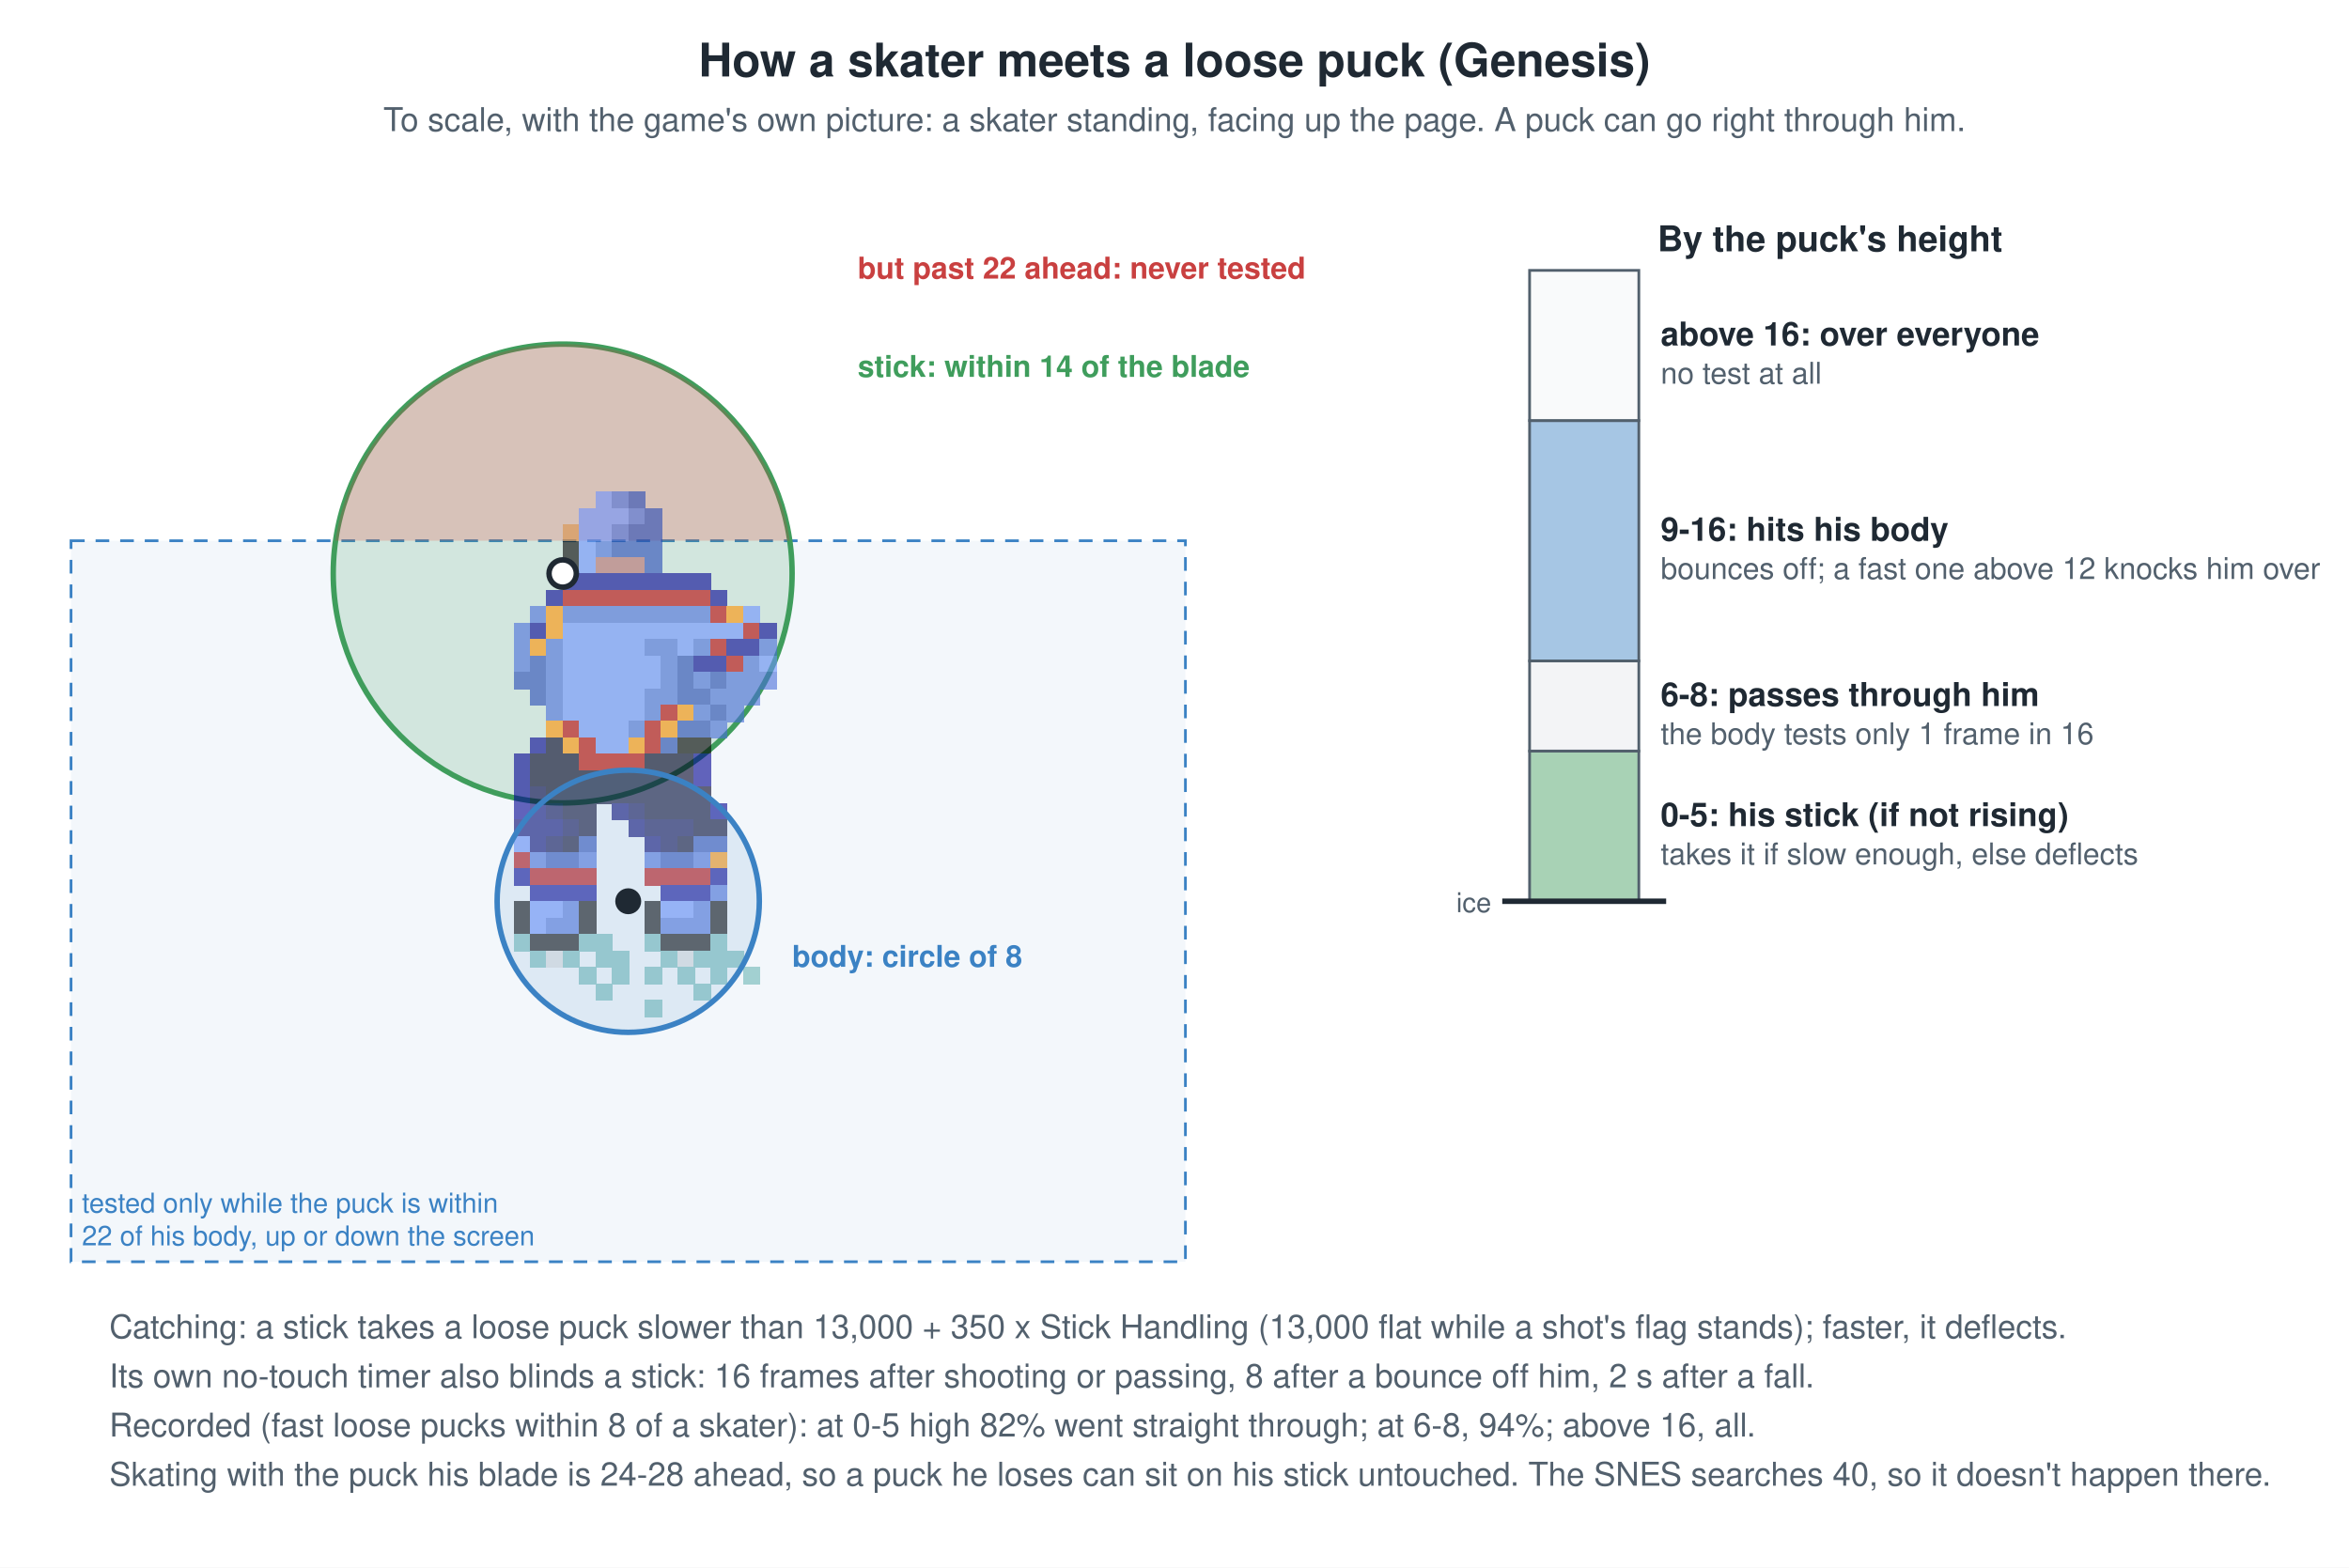
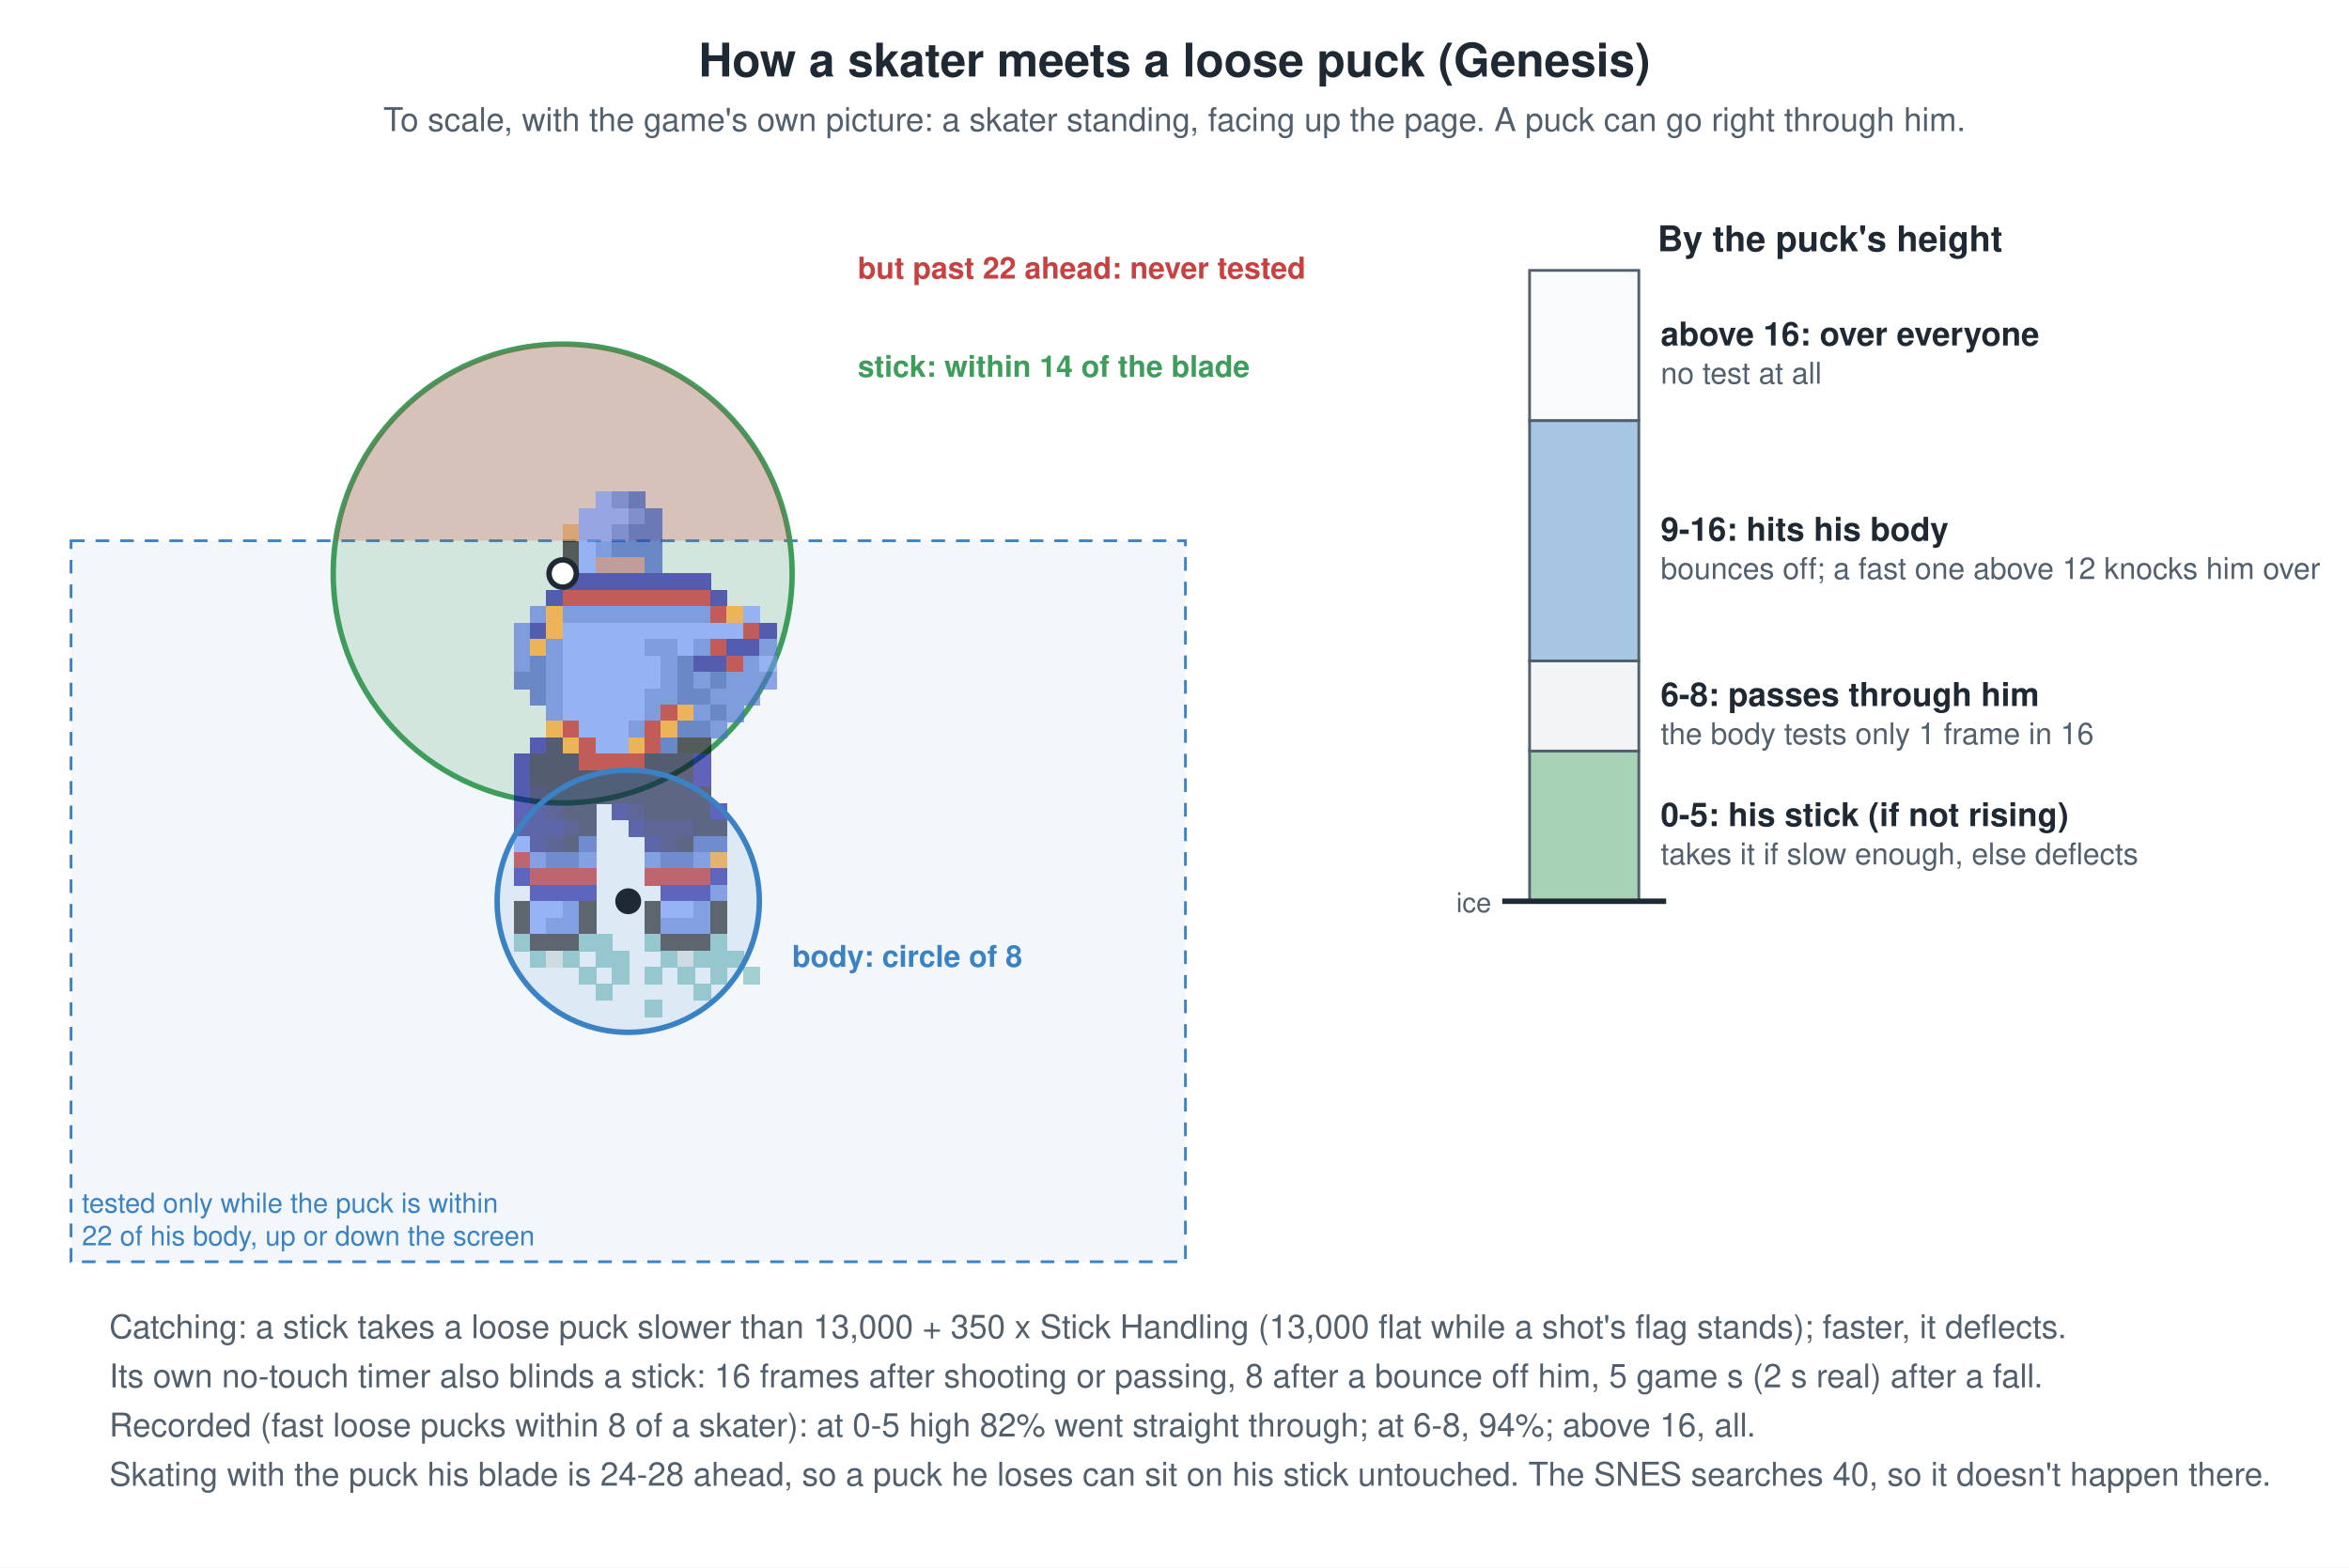
<svg xmlns="http://www.w3.org/2000/svg" width="860" height="574" viewBox="0 0 860 574" font-family="Segoe UI, Helvetica, Arial, sans-serif">
  <rect width="860" height="574" fill="#ffffff" />
  <defs>
    <marker id="arr" viewBox="0 0 10 10" refX="9" refY="5" markerWidth="7" markerHeight="7" orient="auto-start-reverse">
      <path d="M0,0 L10,5 L0,10 z" fill="#1f2933" />
    </marker>
  </defs>
  <text x="430.0" y="28.0" font-size="17" fill="#1f2933" text-anchor="middle" font-weight="bold">How a skater meets a loose puck (Genesis)</text>
  <text x="430.0" y="48.0" font-size="12" fill="#52606d" text-anchor="middle" font-weight="normal">To scale, with the game's own picture: a skater standing, facing up the page. A puck can go right through him.</text>
  <rect x="26" y="198" width="408" height="264" fill="#3b82c4" fill-opacity="0.06" stroke="#3b82c4" stroke-dasharray="5 4" />
  <text x="30.0" y="444.0" font-size="10" fill="#3b82c4" text-anchor="start" font-weight="normal">tested only while the puck is within</text>
  <text x="30.0" y="456.0" font-size="10" fill="#3b82c4" text-anchor="start" font-weight="normal">22 of his body, up or down the screen</text>
  <circle cx="206.0" cy="210.0" r="84.0" fill="#3f9d5c" fill-opacity="0.18" stroke="#3f9d5c" stroke-width="2" />
  <defs>
    <clipPath id="above">
      <rect x="0" y="0" width="860" height="198.0" />
    </clipPath>
  </defs>
  <circle cx="206.0" cy="210.0" r="84" fill="#c94040" fill-opacity="0.25" clip-path="url(#above)" />
  <g opacity="0.6" shape-rendering="crispEdges">
    <rect x="218.0" y="180.0" width="6.4" height="6.4" fill="#6d91ff" />
    <rect x="224.0" y="180.0" width="6.4" height="6.4" fill="#486dda" />
    <rect x="230.0" y="180.0" width="6.4" height="6.4" fill="#2448b6" />
    <rect x="212.0" y="186.0" width="6.4" height="6.4" fill="#6d91ff" />
    <rect x="218.0" y="186.0" width="6.4" height="6.4" fill="#6d91ff" />
    <rect x="224.0" y="186.0" width="6.4" height="6.4" fill="#6d91ff" />
    <rect x="230.0" y="186.0" width="6.4" height="6.4" fill="#486dda" />
    <rect x="236.0" y="186.0" width="6.4" height="6.4" fill="#2448b6" />
    <rect x="206.0" y="192.0" width="6.4" height="6.4" fill="#da9148" />
    <rect x="212.0" y="192.0" width="6.4" height="6.4" fill="#6d91ff" />
    <rect x="218.0" y="192.0" width="6.4" height="6.4" fill="#6d91ff" />
    <rect x="224.0" y="192.0" width="6.4" height="6.4" fill="#486dda" />
    <rect x="230.0" y="192.0" width="6.4" height="6.4" fill="#2448b6" />
    <rect x="236.0" y="192.0" width="6.4" height="6.4" fill="#2448b6" />
    <rect x="206.0" y="198.0" width="6.4" height="6.4" fill="#000000" />
    <rect x="212.0" y="198.0" width="6.4" height="6.4" fill="#6d91ff" />
    <rect x="218.0" y="198.0" width="6.4" height="6.4" fill="#486dda" />
    <rect x="224.0" y="198.0" width="6.4" height="6.4" fill="#2448b6" />
    <rect x="230.0" y="198.0" width="6.4" height="6.4" fill="#2448b6" />
    <rect x="236.0" y="198.0" width="6.4" height="6.4" fill="#2448b6" />
    <rect x="206.0" y="204.0" width="6.4" height="6.4" fill="#000000" />
    <rect x="212.0" y="204.0" width="6.4" height="6.4" fill="#6d91ff" />
    <rect x="218.0" y="204.0" width="6.4" height="6.4" fill="#b66d6d" />
    <rect x="224.0" y="204.0" width="6.4" height="6.4" fill="#b66d6d" />
    <rect x="230.0" y="204.0" width="6.4" height="6.4" fill="#b66d6d" />
    <rect x="236.0" y="204.0" width="6.4" height="6.4" fill="#2448b6" />
    <rect x="206.0" y="210.0" width="6.4" height="6.4" fill="#000091" />
    <rect x="212.0" y="210.0" width="6.4" height="6.4" fill="#000091" />
    <rect x="218.0" y="210.0" width="6.4" height="6.4" fill="#000091" />
    <rect x="224.0" y="210.0" width="6.4" height="6.4" fill="#000091" />
    <rect x="230.0" y="210.0" width="6.4" height="6.4" fill="#000091" />
    <rect x="236.0" y="210.0" width="6.4" height="6.4" fill="#000091" />
    <rect x="242.0" y="210.0" width="6.4" height="6.4" fill="#000091" />
    <rect x="248.0" y="210.0" width="6.4" height="6.4" fill="#000091" />
    <rect x="254.0" y="210.0" width="6.4" height="6.4" fill="#000091" />
    <rect x="200.0" y="216.0" width="6.4" height="6.4" fill="#000091" />
    <rect x="206.0" y="216.0" width="6.4" height="6.4" fill="#b60000" />
    <rect x="212.0" y="216.0" width="6.4" height="6.4" fill="#b60000" />
    <rect x="218.0" y="216.0" width="6.4" height="6.4" fill="#b60000" />
    <rect x="224.0" y="216.0" width="6.4" height="6.4" fill="#b60000" />
    <rect x="230.0" y="216.0" width="6.4" height="6.4" fill="#b60000" />
    <rect x="236.0" y="216.0" width="6.4" height="6.4" fill="#b60000" />
    <rect x="242.0" y="216.0" width="6.4" height="6.4" fill="#b60000" />
    <rect x="248.0" y="216.0" width="6.4" height="6.4" fill="#b60000" />
    <rect x="254.0" y="216.0" width="6.4" height="6.4" fill="#b60000" />
    <rect x="260.0" y="216.0" width="6.4" height="6.4" fill="#000091" />
    <rect x="194.0" y="222.0" width="6.4" height="6.4" fill="#486dda" />
    <rect x="200.0" y="222.0" width="6.4" height="6.4" fill="#ff9100" />
    <rect x="206.0" y="222.0" width="6.4" height="6.4" fill="#486dda" />
    <rect x="212.0" y="222.0" width="6.4" height="6.4" fill="#486dda" />
    <rect x="218.0" y="222.0" width="6.4" height="6.4" fill="#486dda" />
    <rect x="224.0" y="222.0" width="6.4" height="6.4" fill="#486dda" />
    <rect x="230.0" y="222.0" width="6.4" height="6.4" fill="#486dda" />
    <rect x="236.0" y="222.0" width="6.4" height="6.4" fill="#486dda" />
    <rect x="242.0" y="222.0" width="6.4" height="6.4" fill="#486dda" />
    <rect x="248.0" y="222.0" width="6.4" height="6.4" fill="#486dda" />
    <rect x="254.0" y="222.0" width="6.4" height="6.4" fill="#486dda" />
    <rect x="260.0" y="222.0" width="6.4" height="6.4" fill="#b60000" />
    <rect x="266.0" y="222.0" width="6.4" height="6.4" fill="#ff9100" />
    <rect x="272.0" y="222.0" width="6.4" height="6.4" fill="#6d91ff" />
    <rect x="188.0" y="228.0" width="6.4" height="6.4" fill="#486dda" />
    <rect x="194.0" y="228.0" width="6.4" height="6.4" fill="#000091" />
    <rect x="200.0" y="228.0" width="6.4" height="6.4" fill="#ff9100" />
    <rect x="206.0" y="228.0" width="6.4" height="6.4" fill="#6d91ff" />
    <rect x="212.0" y="228.0" width="6.4" height="6.4" fill="#6d91ff" />
    <rect x="218.0" y="228.0" width="6.4" height="6.4" fill="#6d91ff" />
    <rect x="224.0" y="228.0" width="6.4" height="6.4" fill="#6d91ff" />
    <rect x="230.0" y="228.0" width="6.4" height="6.4" fill="#6d91ff" />
    <rect x="236.0" y="228.0" width="6.4" height="6.4" fill="#6d91ff" />
    <rect x="242.0" y="228.0" width="6.4" height="6.4" fill="#6d91ff" />
    <rect x="248.0" y="228.0" width="6.4" height="6.4" fill="#6d91ff" />
    <rect x="254.0" y="228.0" width="6.4" height="6.4" fill="#6d91ff" />
    <rect x="260.0" y="228.0" width="6.4" height="6.4" fill="#6d91ff" />
    <rect x="266.0" y="228.0" width="6.4" height="6.4" fill="#6d91ff" />
    <rect x="272.0" y="228.0" width="6.4" height="6.4" fill="#b60000" />
    <rect x="278.0" y="228.0" width="6.4" height="6.4" fill="#000091" />
    <rect x="188.0" y="234.0" width="6.4" height="6.4" fill="#486dda" />
    <rect x="194.0" y="234.0" width="6.4" height="6.4" fill="#ff9100" />
    <rect x="200.0" y="234.0" width="6.4" height="6.4" fill="#486dda" />
    <rect x="206.0" y="234.0" width="6.4" height="6.4" fill="#6d91ff" />
    <rect x="212.0" y="234.0" width="6.4" height="6.4" fill="#6d91ff" />
    <rect x="218.0" y="234.0" width="6.4" height="6.4" fill="#6d91ff" />
    <rect x="224.0" y="234.0" width="6.4" height="6.4" fill="#6d91ff" />
    <rect x="230.0" y="234.0" width="6.4" height="6.4" fill="#6d91ff" />
    <rect x="236.0" y="234.0" width="6.4" height="6.4" fill="#486dda" />
    <rect x="242.0" y="234.0" width="6.4" height="6.4" fill="#486dda" />
    <rect x="248.0" y="234.0" width="6.4" height="6.4" fill="#6d91ff" />
    <rect x="254.0" y="234.0" width="6.4" height="6.4" fill="#486dda" />
    <rect x="260.0" y="234.0" width="6.4" height="6.4" fill="#b60000" />
    <rect x="266.0" y="234.0" width="6.4" height="6.4" fill="#000091" />
    <rect x="272.0" y="234.0" width="6.4" height="6.4" fill="#000091" />
    <rect x="278.0" y="234.0" width="6.4" height="6.4" fill="#486dda" />
    <rect x="188.0" y="240.0" width="6.4" height="6.4" fill="#486dda" />
    <rect x="194.0" y="240.0" width="6.4" height="6.4" fill="#2448b6" />
    <rect x="200.0" y="240.0" width="6.4" height="6.4" fill="#486dda" />
    <rect x="206.0" y="240.0" width="6.4" height="6.4" fill="#6d91ff" />
    <rect x="212.0" y="240.0" width="6.4" height="6.4" fill="#6d91ff" />
    <rect x="218.0" y="240.0" width="6.4" height="6.4" fill="#6d91ff" />
    <rect x="224.0" y="240.0" width="6.4" height="6.4" fill="#6d91ff" />
    <rect x="230.0" y="240.0" width="6.4" height="6.4" fill="#6d91ff" />
    <rect x="236.0" y="240.0" width="6.4" height="6.4" fill="#6d91ff" />
    <rect x="242.0" y="240.0" width="6.4" height="6.4" fill="#486dda" />
    <rect x="248.0" y="240.0" width="6.4" height="6.4" fill="#2448b6" />
    <rect x="254.0" y="240.0" width="6.4" height="6.4" fill="#000091" />
    <rect x="260.0" y="240.0" width="6.4" height="6.4" fill="#000091" />
    <rect x="266.0" y="240.0" width="6.4" height="6.4" fill="#b60000" />
    <rect x="272.0" y="240.0" width="6.4" height="6.4" fill="#486dda" />
    <rect x="278.0" y="240.0" width="6.4" height="6.4" fill="#6d91ff" />
    <rect x="188.0" y="246.0" width="6.4" height="6.4" fill="#2448b6" />
    <rect x="194.0" y="246.0" width="6.4" height="6.4" fill="#2448b6" />
    <rect x="200.0" y="246.0" width="6.4" height="6.4" fill="#486dda" />
    <rect x="206.0" y="246.0" width="6.4" height="6.4" fill="#6d91ff" />
    <rect x="212.0" y="246.0" width="6.4" height="6.4" fill="#6d91ff" />
    <rect x="218.0" y="246.0" width="6.4" height="6.4" fill="#6d91ff" />
    <rect x="224.0" y="246.0" width="6.4" height="6.4" fill="#6d91ff" />
    <rect x="230.0" y="246.0" width="6.4" height="6.4" fill="#6d91ff" />
    <rect x="236.0" y="246.0" width="6.4" height="6.4" fill="#6d91ff" />
    <rect x="242.0" y="246.0" width="6.4" height="6.4" fill="#486dda" />
    <rect x="248.0" y="246.0" width="6.4" height="6.4" fill="#2448b6" />
    <rect x="254.0" y="246.0" width="6.4" height="6.4" fill="#486dda" />
    <rect x="260.0" y="246.0" width="6.4" height="6.4" fill="#2448b6" />
    <rect x="266.0" y="246.0" width="6.4" height="6.4" fill="#486dda" />
    <rect x="272.0" y="246.0" width="6.4" height="6.4" fill="#486dda" />
    <rect x="278.0" y="246.0" width="6.4" height="6.4" fill="#486dda" />
    <rect x="194.0" y="252.0" width="6.4" height="6.4" fill="#2448b6" />
    <rect x="200.0" y="252.0" width="6.4" height="6.4" fill="#486dda" />
    <rect x="206.0" y="252.0" width="6.4" height="6.4" fill="#6d91ff" />
    <rect x="212.0" y="252.0" width="6.4" height="6.4" fill="#6d91ff" />
    <rect x="218.0" y="252.0" width="6.4" height="6.4" fill="#6d91ff" />
    <rect x="224.0" y="252.0" width="6.4" height="6.4" fill="#6d91ff" />
    <rect x="230.0" y="252.0" width="6.4" height="6.4" fill="#6d91ff" />
    <rect x="236.0" y="252.0" width="6.4" height="6.4" fill="#486dda" />
    <rect x="242.0" y="252.0" width="6.4" height="6.4" fill="#486dda" />
    <rect x="248.0" y="252.0" width="6.4" height="6.4" fill="#2448b6" />
    <rect x="254.0" y="252.0" width="6.4" height="6.4" fill="#2448b6" />
    <rect x="260.0" y="252.0" width="6.4" height="6.4" fill="#486dda" />
    <rect x="266.0" y="252.0" width="6.4" height="6.4" fill="#486dda" />
    <rect x="272.0" y="252.0" width="6.4" height="6.4" fill="#486dda" />
    <rect x="200.0" y="258.0" width="6.4" height="6.4" fill="#486dda" />
    <rect x="206.0" y="258.0" width="6.4" height="6.4" fill="#6d91ff" />
    <rect x="212.0" y="258.0" width="6.4" height="6.4" fill="#6d91ff" />
    <rect x="218.0" y="258.0" width="6.4" height="6.4" fill="#6d91ff" />
    <rect x="224.0" y="258.0" width="6.4" height="6.4" fill="#6d91ff" />
    <rect x="230.0" y="258.0" width="6.4" height="6.4" fill="#6d91ff" />
    <rect x="236.0" y="258.0" width="6.4" height="6.4" fill="#486dda" />
    <rect x="242.0" y="258.0" width="6.4" height="6.4" fill="#b60000" />
    <rect x="248.0" y="258.0" width="6.4" height="6.4" fill="#ff9100" />
    <rect x="254.0" y="258.0" width="6.4" height="6.4" fill="#486dda" />
    <rect x="260.0" y="258.0" width="6.4" height="6.4" fill="#2448b6" />
    <rect x="266.0" y="258.0" width="6.4" height="6.4" fill="#486dda" />
    <rect x="200.0" y="264.0" width="6.4" height="6.4" fill="#ff9100" />
    <rect x="206.0" y="264.0" width="6.4" height="6.4" fill="#b60000" />
    <rect x="212.0" y="264.0" width="6.4" height="6.4" fill="#6d91ff" />
    <rect x="218.0" y="264.0" width="6.4" height="6.4" fill="#6d91ff" />
    <rect x="224.0" y="264.0" width="6.4" height="6.4" fill="#6d91ff" />
    <rect x="230.0" y="264.0" width="6.4" height="6.4" fill="#486dda" />
    <rect x="236.0" y="264.0" width="6.4" height="6.4" fill="#b60000" />
    <rect x="242.0" y="264.0" width="6.4" height="6.4" fill="#ff9100" />
    <rect x="248.0" y="264.0" width="6.4" height="6.4" fill="#2448b6" />
    <rect x="254.0" y="264.0" width="6.4" height="6.4" fill="#2448b6" />
    <rect x="260.0" y="264.0" width="6.4" height="6.4" fill="#486dda" />
    <rect x="194.0" y="270.0" width="6.4" height="6.4" fill="#000091" />
    <rect x="200.0" y="270.0" width="6.4" height="6.4" fill="#000024" />
    <rect x="206.0" y="270.0" width="6.4" height="6.4" fill="#ff9100" />
    <rect x="212.0" y="270.0" width="6.4" height="6.4" fill="#b60000" />
    <rect x="218.0" y="270.0" width="6.4" height="6.4" fill="#6d91ff" />
    <rect x="224.0" y="270.0" width="6.4" height="6.4" fill="#6d91ff" />
    <rect x="230.0" y="270.0" width="6.4" height="6.4" fill="#ff9100" />
    <rect x="236.0" y="270.0" width="6.4" height="6.4" fill="#b60000" />
    <rect x="242.0" y="270.0" width="6.4" height="6.4" fill="#2448b6" />
    <rect x="248.0" y="270.0" width="6.4" height="6.4" fill="#000000" />
    <rect x="254.0" y="270.0" width="6.4" height="6.4" fill="#000000" />
    <rect x="188.0" y="276.0" width="6.4" height="6.4" fill="#000091" />
    <rect x="194.0" y="276.0" width="6.4" height="6.4" fill="#000024" />
    <rect x="200.0" y="276.0" width="6.4" height="6.4" fill="#000024" />
    <rect x="206.0" y="276.0" width="6.4" height="6.4" fill="#000024" />
    <rect x="212.0" y="276.0" width="6.4" height="6.4" fill="#b60000" />
    <rect x="218.0" y="276.0" width="6.4" height="6.4" fill="#b60000" />
    <rect x="224.0" y="276.0" width="6.4" height="6.4" fill="#b60000" />
    <rect x="230.0" y="276.0" width="6.4" height="6.4" fill="#b60000" />
    <rect x="236.0" y="276.0" width="6.4" height="6.4" fill="#000024" />
    <rect x="242.0" y="276.0" width="6.4" height="6.4" fill="#000024" />
    <rect x="248.0" y="276.0" width="6.4" height="6.4" fill="#000024" />
    <rect x="254.0" y="276.0" width="6.4" height="6.4" fill="#000091" />
    <rect x="188.0" y="282.0" width="6.4" height="6.4" fill="#000091" />
    <rect x="194.0" y="282.0" width="6.4" height="6.4" fill="#000024" />
    <rect x="200.0" y="282.0" width="6.4" height="6.4" fill="#000024" />
    <rect x="206.0" y="282.0" width="6.4" height="6.4" fill="#000024" />
    <rect x="212.0" y="282.0" width="6.4" height="6.4" fill="#000024" />
    <rect x="218.0" y="282.0" width="6.4" height="6.4" fill="#000024" />
    <rect x="224.0" y="282.0" width="6.4" height="6.4" fill="#000024" />
    <rect x="230.0" y="282.0" width="6.4" height="6.4" fill="#000024" />
    <rect x="236.0" y="282.0" width="6.4" height="6.4" fill="#000024" />
    <rect x="242.0" y="282.0" width="6.4" height="6.4" fill="#000024" />
    <rect x="248.0" y="282.0" width="6.4" height="6.4" fill="#000024" />
    <rect x="254.0" y="282.0" width="6.4" height="6.4" fill="#000091" />
    <rect x="188.0" y="288.0" width="6.4" height="6.4" fill="#000091" />
    <rect x="194.0" y="288.0" width="6.4" height="6.4" fill="#000048" />
    <rect x="200.0" y="288.0" width="6.4" height="6.4" fill="#000024" />
    <rect x="206.0" y="288.0" width="6.4" height="6.4" fill="#000024" />
    <rect x="212.0" y="288.0" width="6.4" height="6.4" fill="#000024" />
    <rect x="218.0" y="288.0" width="6.4" height="6.4" fill="#000024" />
    <rect x="224.0" y="288.0" width="6.4" height="6.4" fill="#000024" />
    <rect x="230.0" y="288.0" width="6.4" height="6.4" fill="#000024" />
    <rect x="236.0" y="288.0" width="6.4" height="6.4" fill="#000024" />
    <rect x="242.0" y="288.0" width="6.4" height="6.4" fill="#000024" />
    <rect x="248.0" y="288.0" width="6.4" height="6.4" fill="#000024" />
    <rect x="254.0" y="288.0" width="6.4" height="6.4" fill="#000024" />
    <rect x="188.0" y="294.0" width="6.4" height="6.4" fill="#000091" />
    <rect x="194.0" y="294.0" width="6.4" height="6.4" fill="#00006d" />
    <rect x="200.0" y="294.0" width="6.4" height="6.4" fill="#000048" />
    <rect x="206.0" y="294.0" width="6.4" height="6.4" fill="#000024" />
    <rect x="212.0" y="294.0" width="6.4" height="6.4" fill="#000024" />
    <rect x="224.0" y="294.0" width="6.4" height="6.4" fill="#00006d" />
    <rect x="230.0" y="294.0" width="6.4" height="6.4" fill="#000048" />
    <rect x="236.0" y="294.0" width="6.4" height="6.4" fill="#000024" />
    <rect x="242.0" y="294.0" width="6.4" height="6.4" fill="#000024" />
    <rect x="248.0" y="294.0" width="6.4" height="6.4" fill="#000024" />
    <rect x="254.0" y="294.0" width="6.4" height="6.4" fill="#000024" />
    <rect x="260.0" y="294.0" width="6.4" height="6.4" fill="#000091" />
    <rect x="188.0" y="300.0" width="6.4" height="6.4" fill="#00006d" />
    <rect x="194.0" y="300.0" width="6.4" height="6.4" fill="#00006d" />
    <rect x="200.0" y="300.0" width="6.4" height="6.4" fill="#00006d" />
    <rect x="206.0" y="300.0" width="6.4" height="6.4" fill="#000048" />
    <rect x="212.0" y="300.0" width="6.4" height="6.4" fill="#000024" />
    <rect x="230.0" y="300.0" width="6.4" height="6.4" fill="#00006d" />
    <rect x="236.0" y="300.0" width="6.4" height="6.4" fill="#000048" />
    <rect x="242.0" y="300.0" width="6.4" height="6.4" fill="#000048" />
    <rect x="248.0" y="300.0" width="6.4" height="6.4" fill="#000048" />
    <rect x="254.0" y="300.0" width="6.4" height="6.4" fill="#000024" />
    <rect x="260.0" y="300.0" width="6.4" height="6.4" fill="#000024" />
    <rect x="188.0" y="306.0" width="6.4" height="6.4" fill="#6d91ff" />
    <rect x="194.0" y="306.0" width="6.4" height="6.4" fill="#00006d" />
    <rect x="200.0" y="306.0" width="6.4" height="6.4" fill="#000048" />
    <rect x="206.0" y="306.0" width="6.4" height="6.4" fill="#000024" />
    <rect x="212.0" y="306.0" width="6.4" height="6.4" fill="#2448b6" />
    <rect x="236.0" y="306.0" width="6.4" height="6.4" fill="#00006d" />
    <rect x="242.0" y="306.0" width="6.4" height="6.4" fill="#000048" />
    <rect x="248.0" y="306.0" width="6.4" height="6.4" fill="#000024" />
    <rect x="254.0" y="306.0" width="6.4" height="6.4" fill="#2448b6" />
    <rect x="260.0" y="306.0" width="6.4" height="6.4" fill="#2448b6" />
    <rect x="188.0" y="312.0" width="6.4" height="6.4" fill="#b60000" />
    <rect x="194.0" y="312.0" width="6.4" height="6.4" fill="#486dda" />
    <rect x="200.0" y="312.0" width="6.4" height="6.4" fill="#2448b6" />
    <rect x="206.0" y="312.0" width="6.4" height="6.4" fill="#2448b6" />
    <rect x="212.0" y="312.0" width="6.4" height="6.4" fill="#486dda" />
    <rect x="236.0" y="312.0" width="6.4" height="6.4" fill="#486dda" />
    <rect x="242.0" y="312.0" width="6.4" height="6.4" fill="#2448b6" />
    <rect x="248.0" y="312.0" width="6.4" height="6.4" fill="#2448b6" />
    <rect x="254.0" y="312.0" width="6.4" height="6.4" fill="#486dda" />
    <rect x="260.0" y="312.0" width="6.4" height="6.4" fill="#ff9100" />
    <rect x="188.0" y="318.0" width="6.4" height="6.4" fill="#000091" />
    <rect x="194.0" y="318.0" width="6.4" height="6.4" fill="#b60000" />
    <rect x="200.0" y="318.0" width="6.4" height="6.4" fill="#b60000" />
    <rect x="206.0" y="318.0" width="6.4" height="6.4" fill="#b60000" />
    <rect x="212.0" y="318.0" width="6.4" height="6.4" fill="#b60000" />
    <rect x="236.0" y="318.0" width="6.4" height="6.4" fill="#b60000" />
    <rect x="242.0" y="318.0" width="6.4" height="6.4" fill="#b60000" />
    <rect x="248.0" y="318.0" width="6.4" height="6.4" fill="#b60000" />
    <rect x="254.0" y="318.0" width="6.4" height="6.4" fill="#b60000" />
    <rect x="260.0" y="318.0" width="6.4" height="6.4" fill="#000091" />
    <rect x="194.0" y="324.0" width="6.4" height="6.4" fill="#000091" />
    <rect x="200.0" y="324.0" width="6.4" height="6.4" fill="#000091" />
    <rect x="206.0" y="324.0" width="6.4" height="6.4" fill="#000091" />
    <rect x="212.0" y="324.0" width="6.4" height="6.4" fill="#000091" />
    <rect x="242.0" y="324.0" width="6.4" height="6.4" fill="#000091" />
    <rect x="248.0" y="324.0" width="6.4" height="6.4" fill="#000091" />
    <rect x="254.0" y="324.0" width="6.4" height="6.4" fill="#000091" />
    <rect x="260.0" y="324.0" width="6.4" height="6.4" fill="#486dda" />
    <rect x="188.0" y="330.0" width="6.4" height="6.4" fill="#000000" />
    <rect x="194.0" y="330.0" width="6.4" height="6.4" fill="#6d91ff" />
    <rect x="200.0" y="330.0" width="6.4" height="6.4" fill="#6d91ff" />
    <rect x="206.0" y="330.0" width="6.4" height="6.4" fill="#486dda" />
    <rect x="212.0" y="330.0" width="6.4" height="6.4" fill="#000000" />
    <rect x="236.0" y="330.0" width="6.4" height="6.4" fill="#000000" />
    <rect x="242.0" y="330.0" width="6.4" height="6.4" fill="#6d91ff" />
    <rect x="248.0" y="330.0" width="6.4" height="6.4" fill="#6d91ff" />
    <rect x="254.0" y="330.0" width="6.4" height="6.4" fill="#486dda" />
    <rect x="260.0" y="330.0" width="6.4" height="6.4" fill="#000000" />
    <rect x="188.0" y="336.0" width="6.4" height="6.4" fill="#000000" />
    <rect x="194.0" y="336.0" width="6.4" height="6.4" fill="#6d91ff" />
    <rect x="200.0" y="336.0" width="6.4" height="6.4" fill="#486dda" />
    <rect x="206.0" y="336.0" width="6.4" height="6.4" fill="#486dda" />
    <rect x="212.0" y="336.0" width="6.4" height="6.4" fill="#000000" />
    <rect x="236.0" y="336.0" width="6.4" height="6.4" fill="#000000" />
    <rect x="242.0" y="336.0" width="6.4" height="6.4" fill="#486dda" />
    <rect x="248.0" y="336.0" width="6.4" height="6.4" fill="#486dda" />
    <rect x="254.0" y="336.0" width="6.4" height="6.4" fill="#486dda" />
    <rect x="260.0" y="336.0" width="6.4" height="6.4" fill="#000000" />
    <rect x="188.0" y="342.0" width="6.4" height="6.4" fill="#6db6b6" />
    <rect x="194.0" y="342.0" width="6.4" height="6.4" fill="#000000" />
    <rect x="200.0" y="342.0" width="6.4" height="6.4" fill="#000000" />
    <rect x="206.0" y="342.0" width="6.4" height="6.4" fill="#000000" />
    <rect x="212.0" y="342.0" width="6.4" height="6.4" fill="#6db6b6" />
    <rect x="218.0" y="342.0" width="6.4" height="6.4" fill="#6db6b6" />
    <rect x="236.0" y="342.0" width="6.4" height="6.4" fill="#6db6b6" />
    <rect x="242.0" y="342.0" width="6.4" height="6.4" fill="#000000" />
    <rect x="248.0" y="342.0" width="6.4" height="6.4" fill="#000000" />
    <rect x="254.0" y="342.0" width="6.4" height="6.4" fill="#000000" />
    <rect x="260.0" y="342.0" width="6.4" height="6.4" fill="#6db6b6" />
    <rect x="194.0" y="348.0" width="6.4" height="6.4" fill="#6db6b6" />
    <rect x="200.0" y="348.0" width="6.4" height="6.4" fill="#dadada" />
    <rect x="206.0" y="348.0" width="6.4" height="6.4" fill="#6db6b6" />
    <rect x="218.0" y="348.0" width="6.4" height="6.4" fill="#6db6b6" />
    <rect x="224.0" y="348.0" width="6.4" height="6.4" fill="#6db6b6" />
    <rect x="242.0" y="348.0" width="6.4" height="6.4" fill="#6db6b6" />
    <rect x="248.0" y="348.0" width="6.4" height="6.4" fill="#dadada" />
    <rect x="254.0" y="348.0" width="6.4" height="6.4" fill="#6db6b6" />
    <rect x="260.0" y="348.0" width="6.4" height="6.4" fill="#6db6b6" />
    <rect x="266.0" y="348.0" width="6.4" height="6.4" fill="#6db6b6" />
    <rect x="212.0" y="354.0" width="6.4" height="6.4" fill="#6db6b6" />
    <rect x="224.0" y="354.0" width="6.4" height="6.4" fill="#6db6b6" />
    <rect x="236.0" y="354.0" width="6.4" height="6.4" fill="#6db6b6" />
    <rect x="248.0" y="354.0" width="6.4" height="6.4" fill="#6db6b6" />
    <rect x="260.0" y="354.0" width="6.4" height="6.4" fill="#6db6b6" />
    <rect x="272.0" y="354.0" width="6.4" height="6.4" fill="#6db6b6" />
    <rect x="218.0" y="360.0" width="6.4" height="6.4" fill="#6db6b6" />
    <rect x="254.0" y="360.0" width="6.4" height="6.4" fill="#6db6b6" />
    <rect x="236.0" y="366.0" width="6.4" height="6.4" fill="#6db6b6" />
  </g>
  <circle cx="230.0" cy="330.0" r="48.0" fill="#3b82c4" fill-opacity="0.12" stroke="#3b82c4" stroke-width="2" />
  <circle cx="230.0" cy="330.0" r="4.0" fill="#1f2933" fill-opacity="1" stroke="#1f2933" stroke-width="1.5" />
  <circle cx="206.0" cy="210.0" r="5.0" fill="#ffffff" fill-opacity="1" stroke="#1f2933" stroke-width="2" />
  <text x="314.0" y="138.0" font-size="11" fill="#3f9d5c" text-anchor="start" font-weight="bold">stick: within 14 of the blade</text>
  <text x="314.0" y="102.0" font-size="11" fill="#c94040" text-anchor="start" font-weight="bold">but past 22 ahead: never tested</text>
  <text x="290.0" y="354.0" font-size="11" fill="#3b82c4" text-anchor="start" font-weight="bold">body: circle of 8</text>
  <text x="670.0" y="92.0" font-size="13" fill="#1f2933" text-anchor="middle" font-weight="bold">By the puck's height</text>
  <rect x="560" y="275" width="40" height="55" fill="#3f9d5c" fill-opacity="0.45" stroke="#52606d" />
  <text x="608.0" y="302.5" font-size="12" fill="#1f2933" text-anchor="start" font-weight="bold">0-5: his stick (if not rising)</text>
  <text x="608.0" y="316.5" font-size="11" fill="#52606d" text-anchor="start" font-weight="normal">takes it if slow enough, else deflects</text>
  <rect x="560" y="242" width="40" height="33" fill="#e4e7eb" fill-opacity="0.45" stroke="#52606d" />
  <text x="608.0" y="258.5" font-size="12" fill="#1f2933" text-anchor="start" font-weight="bold">6-8: passes through him</text>
  <text x="608.0" y="272.5" font-size="11" fill="#52606d" text-anchor="start" font-weight="normal">the body tests only 1 frame in 16</text>
  <rect x="560" y="154" width="40" height="88" fill="#3b82c4" fill-opacity="0.45" stroke="#52606d" />
  <text x="608.0" y="198.0" font-size="12" fill="#1f2933" text-anchor="start" font-weight="bold">9-16: hits his body</text>
  <text x="608.0" y="212.0" font-size="11" fill="#52606d" text-anchor="start" font-weight="normal">bounces off; a fast one above 12 knocks him over</text>
  <rect x="560" y="99" width="40" height="55" fill="#f3f5f7" fill-opacity="0.45" stroke="#52606d" />
  <text x="608.0" y="126.5" font-size="12" fill="#1f2933" text-anchor="start" font-weight="bold">above 16: over everyone</text>
  <text x="608.0" y="140.5" font-size="11" fill="#52606d" text-anchor="start" font-weight="normal">no test at all</text>
  <line x1="550.0" y1="330.0" x2="610.0" y2="330.0" stroke="#1f2933" stroke-width="2" />
  <text x="546.0" y="334.0" font-size="10" fill="#52606d" text-anchor="end" font-weight="normal">ice</text>
  <text x="40.0" y="490.0" font-size="12" fill="#52606d" text-anchor="start" font-weight="normal">Catching: a stick takes a loose puck slower than 13,000 + 350 x Stick Handling (13,000 flat while a shot's flag stands); faster, it deflects.</text>
-   <text x="40.0" y="508.0" font-size="12" fill="#52606d" text-anchor="start" font-weight="normal">Its own no-touch timer also blinds a stick: 16 frames after shooting or passing, 8 after a bounce off him, 2 s after a fall.</text>
+   <text x="40.0" y="508.0" font-size="12" fill="#52606d" text-anchor="start" font-weight="normal">Its own no-touch timer also blinds a stick: 16 frames after shooting or passing, 8 after a bounce off him, 5 game s (2 s real) after a fall.</text>
  <text x="40.0" y="526.0" font-size="12" fill="#52606d" text-anchor="start" font-weight="normal">Recorded (fast loose pucks within 8 of a skater): at 0-5 high 82% went straight through; at 6-8, 94%; above 16, all.</text>
  <text x="40.0" y="544.0" font-size="12" fill="#52606d" text-anchor="start" font-weight="normal">Skating with the puck his blade is 24-28 ahead, so a puck he loses can sit on his stick untouched. The SNES searches 40, so it doesn't happen there.</text>
</svg>
